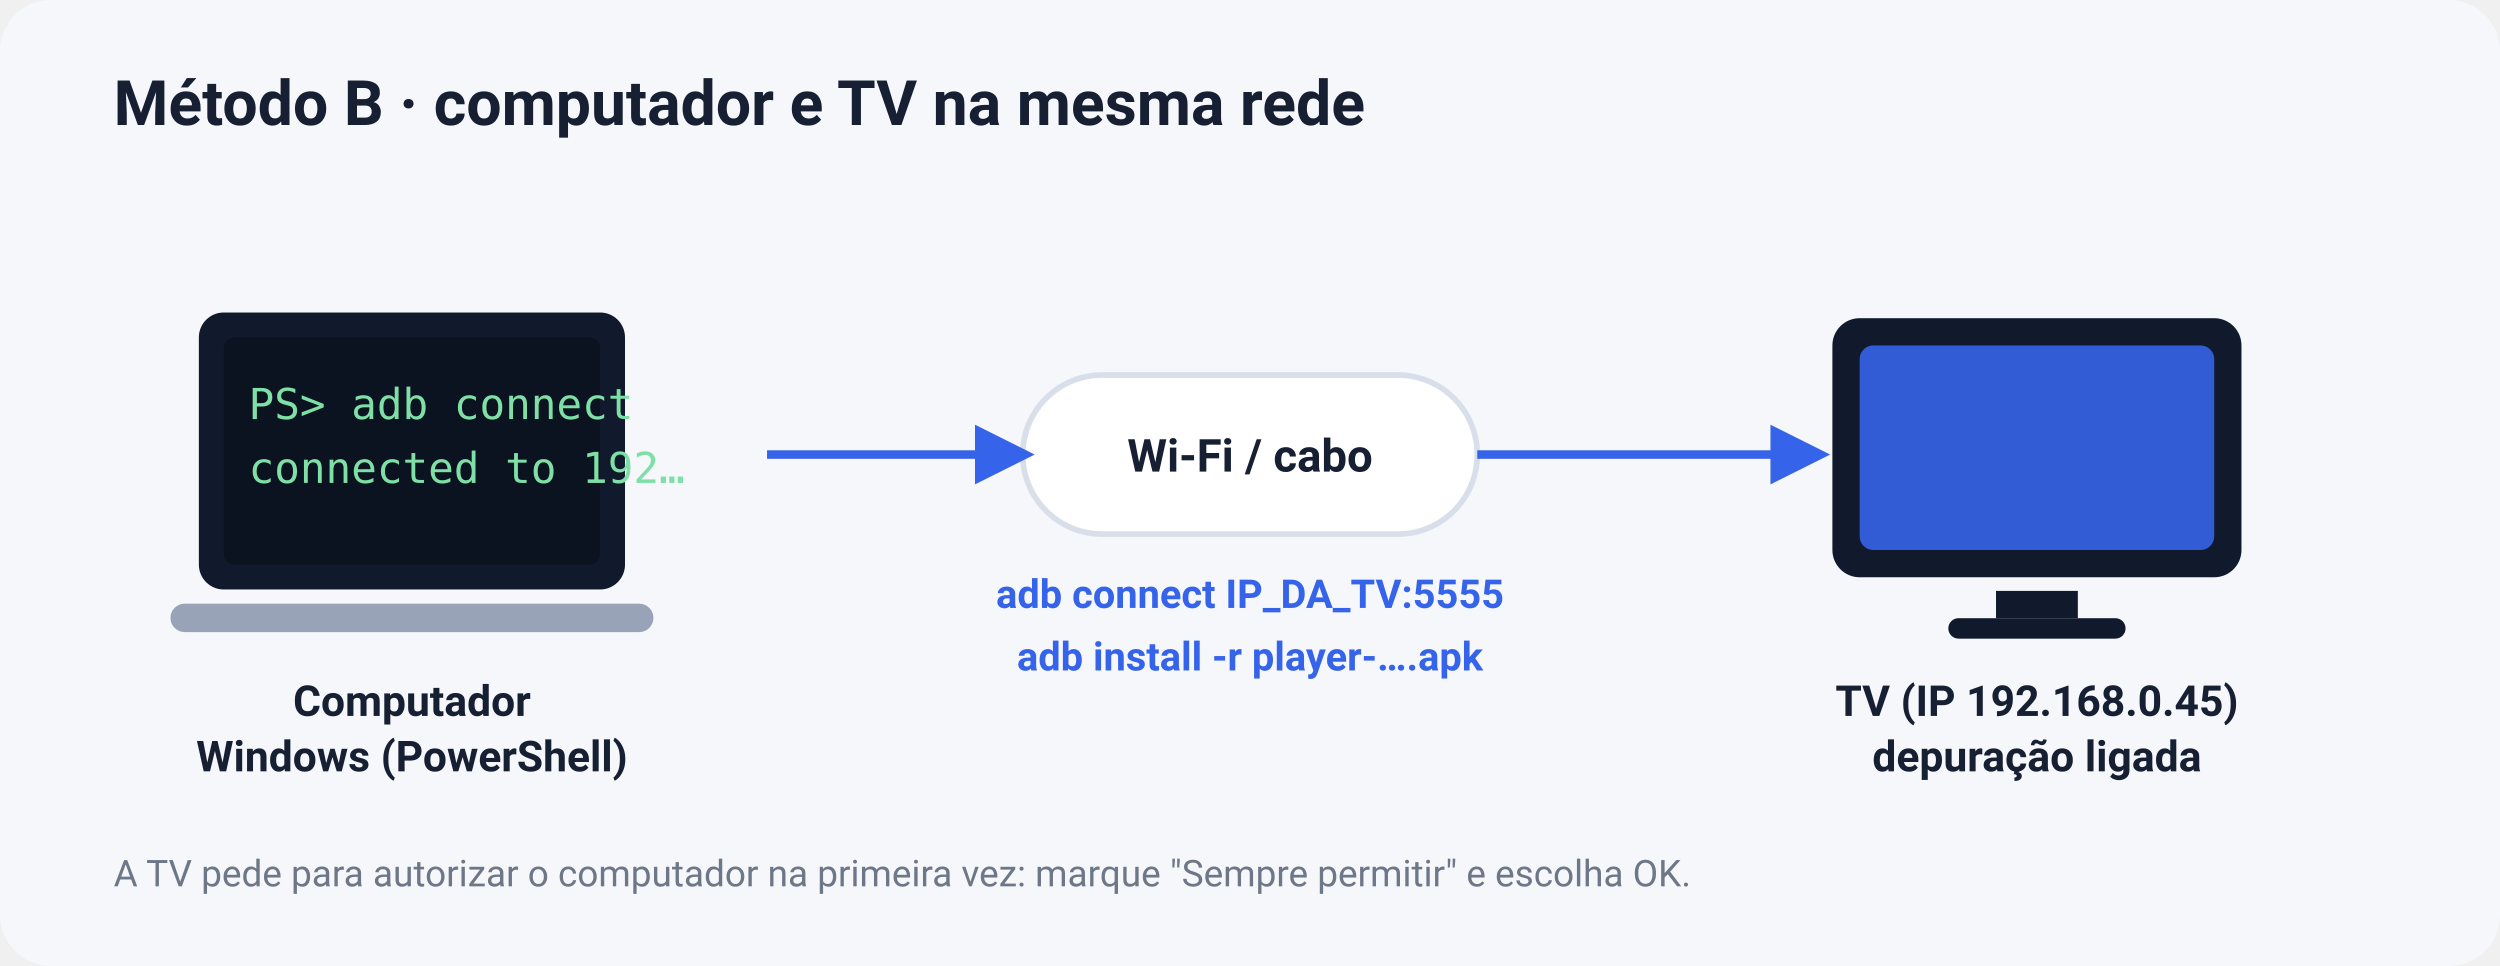
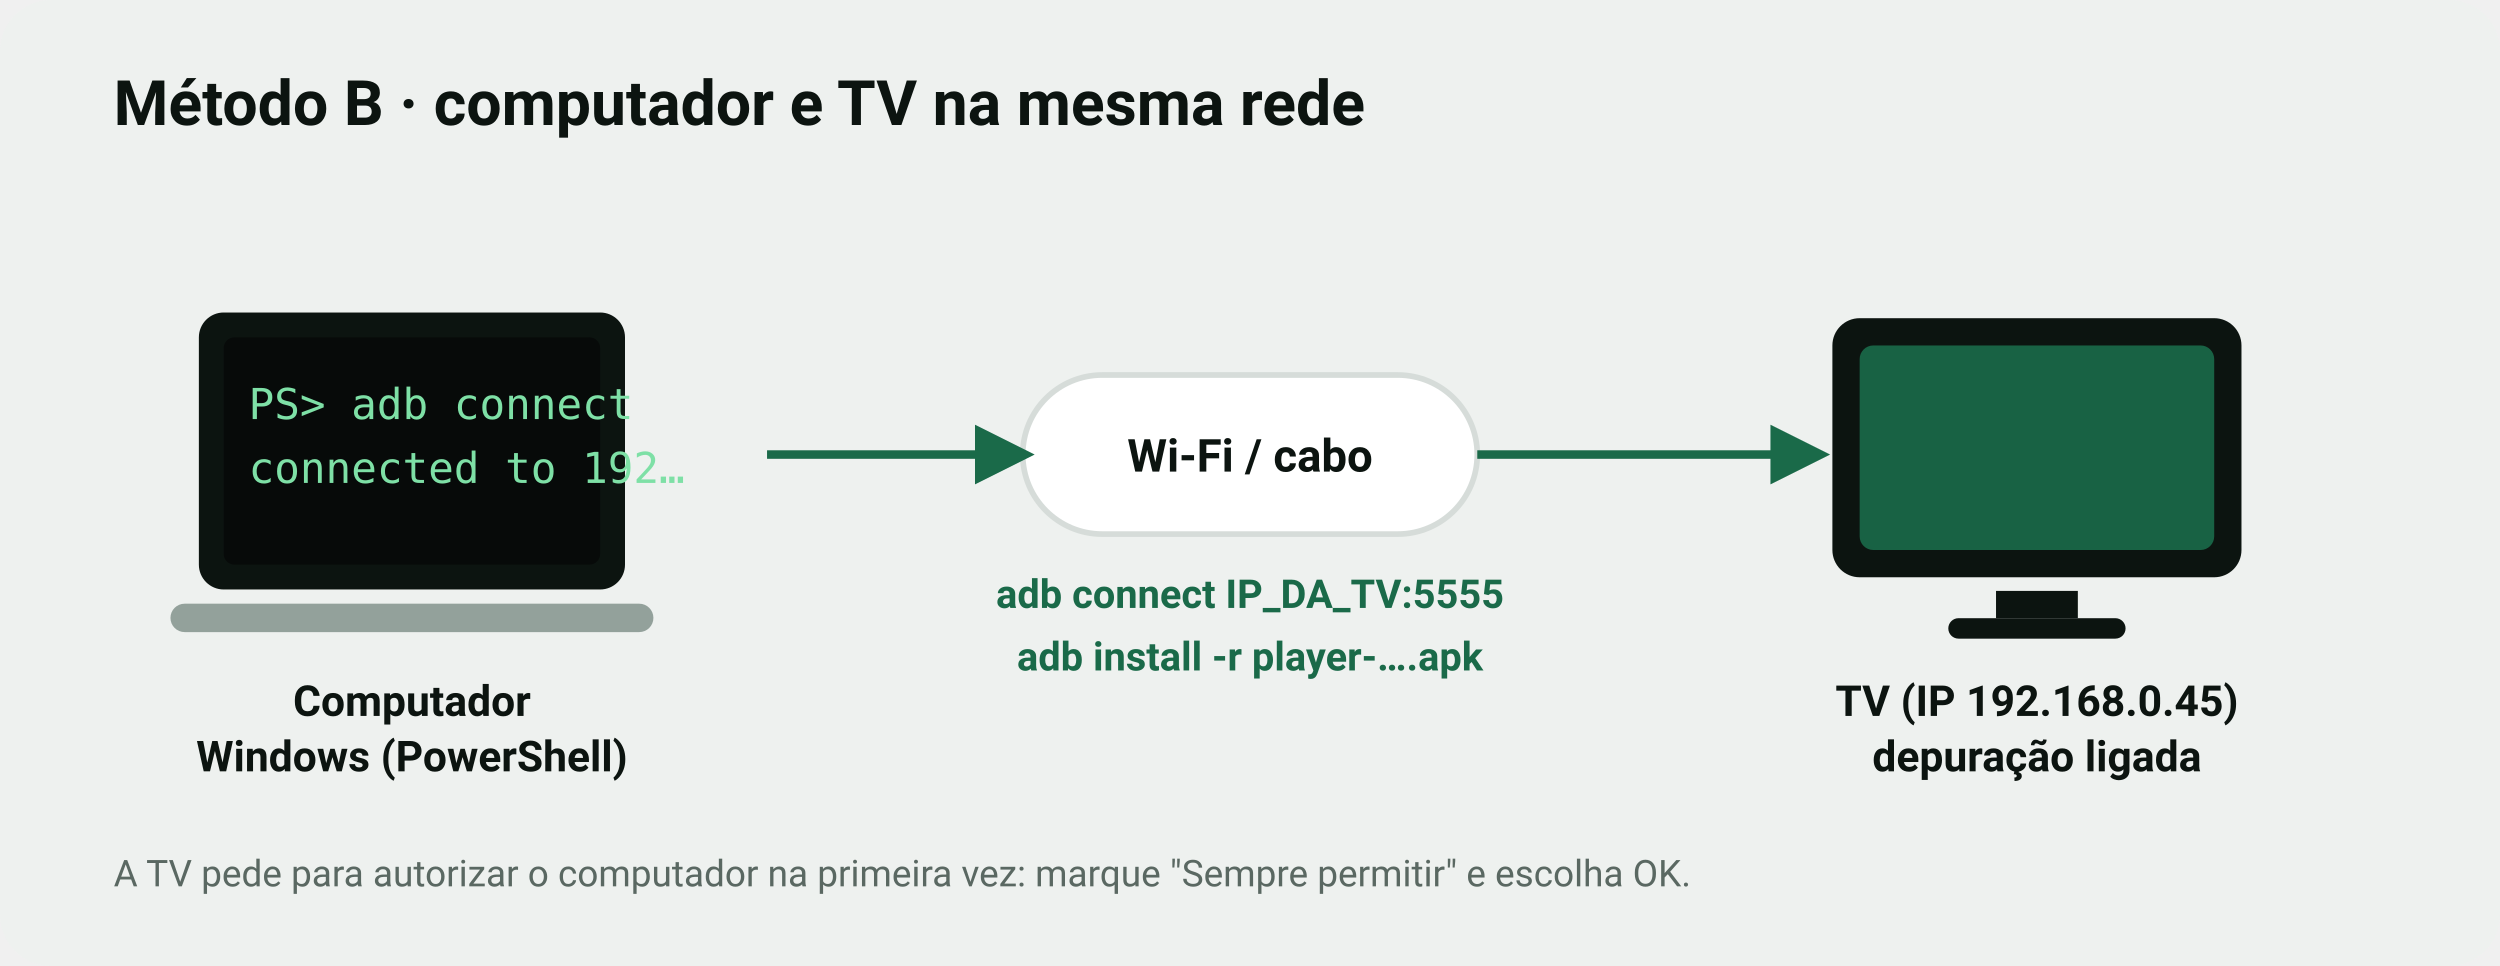
<svg xmlns="http://www.w3.org/2000/svg" viewBox="0 0 880 340" width="880" height="340" font-family="'Segoe UI', Roboto, 'Helvetica Neue', Arial, sans-serif">
  <defs>
    <marker id="arrow" viewBox="0 0 10 10" refX="8" refY="5" markerWidth="7" markerHeight="7" orient="auto-start-reverse">
-       <path d="M0 0 L10 5 L0 10 z" fill="#3563e9" />
+       <path d="M0 0 L10 5 L0 10 z" fill="#1a6a49" />
    </marker>
    <filter id="shadow" x="-10%" y="-10%" width="130%" height="140%">
-       <feDropShadow dx="0" dy="3" stdDeviation="4" flood-color="#10204a" flood-opacity=".18" />
+       <feDropShadow dx="0" dy="3" stdDeviation="4" flood-color="#06120d" flood-opacity=".18" />
    </filter>
  </defs>
-   <rect width="880" height="340" rx="18" fill="#f5f7fb" />
-   <text x="40" y="44" font-size="22" font-weight="700" fill="#172033" text-anchor="start">Método B · computador e TV na mesma rede</text>
+   <rect width="880" height="340" rx="18" fill="#eef1ef" />
+   <text x="40" y="44" font-size="22" font-weight="700" fill="#0c1410" text-anchor="start">Método B · computador e TV na mesma rede</text>
  <g transform="translate(70 110) scale(1.25)">
-     <rect width="120" height="78" rx="7" fill="#111a2c" />
-     <rect x="7" y="7" width="106" height="64" rx="3" fill="#0b1220" />
+     <rect width="120" height="78" rx="7" fill="#0c1410" />
+     <rect x="7" y="7" width="106" height="64" rx="3" fill="#070a09" />
    <text x="14" y="30" font-size="12" fill="#7ee0a6" font-family="Consolas, monospace">PS&gt; adb connect</text>
    <text x="14" y="48" font-size="12" fill="#7ee0a6" font-family="Consolas, monospace">connected to 192…</text>
-     <rect x="-8" y="82" width="136" height="8" rx="4" fill="#98a3b8" />
+     <rect x="-8" y="82" width="136" height="8" rx="4" fill="#93a19b" />
  </g>
-   <text x="145" y="252" font-size="15" font-weight="700" fill="#172033" text-anchor="middle">Computador</text>
-   <text x="145" y="271.5" font-size="15" font-weight="700" fill="#172033" text-anchor="middle">Windows (PowerShell)</text>
-   <rect x="360" y="132" width="160" height="56" rx="28" fill="#ffffff" stroke="#d9dfea" stroke-width="2" />
-   <text x="440" y="166" font-size="16" font-weight="700" fill="#172033" text-anchor="middle">Wi‑Fi / cabo</text>
-   <line x1="270" y1="160" x2="360" y2="160" stroke="#3563e9" stroke-width="3" marker-end="url(#arrow)" />
-   <line x1="520" y1="160" x2="640" y2="160" stroke="#3563e9" stroke-width="3" marker-end="url(#arrow)" />
+   <text x="145" y="252" font-size="15" font-weight="700" fill="#0c1410" text-anchor="middle">Computador</text>
+   <text x="145" y="271.5" font-size="15" font-weight="700" fill="#0c1410" text-anchor="middle">Windows (PowerShell)</text>
+   <rect x="360" y="132" width="160" height="56" rx="28" fill="#ffffff" stroke="#d6dcd9" stroke-width="2" />
+   <text x="440" y="166" font-size="16" font-weight="700" fill="#0c1410" text-anchor="middle">Wi‑Fi / cabo</text>
+   <line x1="270" y1="160" x2="360" y2="160" stroke="#1a6a49" stroke-width="3" marker-end="url(#arrow)" />
+   <line x1="520" y1="160" x2="640" y2="160" stroke="#1a6a49" stroke-width="3" marker-end="url(#arrow)" />
  <g transform="translate(645 112) scale(1.2)">
-     <rect width="120" height="76" rx="8" fill="#111a2c" />
-     <rect x="8" y="8" width="104" height="60" rx="4" fill="#3563e9" opacity=".9" />
-     <rect x="48" y="80" width="24" height="8" fill="#111a2c" />
-     <rect x="34" y="88" width="52" height="6" rx="3" fill="#111a2c" />
+     <rect width="120" height="76" rx="8" fill="#0c1410" />
+     <rect x="8" y="8" width="104" height="60" rx="4" fill="#1a6a49" opacity=".9" />
+     <rect x="48" y="80" width="24" height="8" fill="#0c1410" />
+     <rect x="34" y="88" width="52" height="6" rx="3" fill="#0c1410" />
  </g>
-   <text x="717" y="252" font-size="15" font-weight="700" fill="#172033" text-anchor="middle">TV (IP 192.168.0.45)</text>
-   <text x="717" y="271.5" font-size="15" font-weight="700" fill="#172033" text-anchor="middle">depuração ligada</text>
-   <text x="440" y="214" font-size="14" font-weight="700" fill="#3563e9" text-anchor="middle">adb connect IP_DA_TV:5555</text>
-   <text x="440" y="236" font-size="14" font-weight="700" fill="#3563e9" text-anchor="middle">adb install -r player-….apk</text>
-   <text x="40" y="312" font-size="13" font-weight="400" fill="#6d7788" text-anchor="start">A TV pede para autorizar o computador na primeira vez: marque "Sempre permitir" e escolha OK.</text>
+   <text x="717" y="252" font-size="15" font-weight="700" fill="#0c1410" text-anchor="middle">TV (IP 192.168.0.45)</text>
+   <text x="717" y="271.5" font-size="15" font-weight="700" fill="#0c1410" text-anchor="middle">depuração ligada</text>
+   <text x="440" y="214" font-size="14" font-weight="700" fill="#1a6a49" text-anchor="middle">adb connect IP_DA_TV:5555</text>
+   <text x="440" y="236" font-size="14" font-weight="700" fill="#1a6a49" text-anchor="middle">adb install -r player-….apk</text>
+   <text x="40" y="312" font-size="13" font-weight="400" fill="#5a6862" text-anchor="start">A TV pede para autorizar o computador na primeira vez: marque "Sempre permitir" e escolha OK.</text>
</svg>
